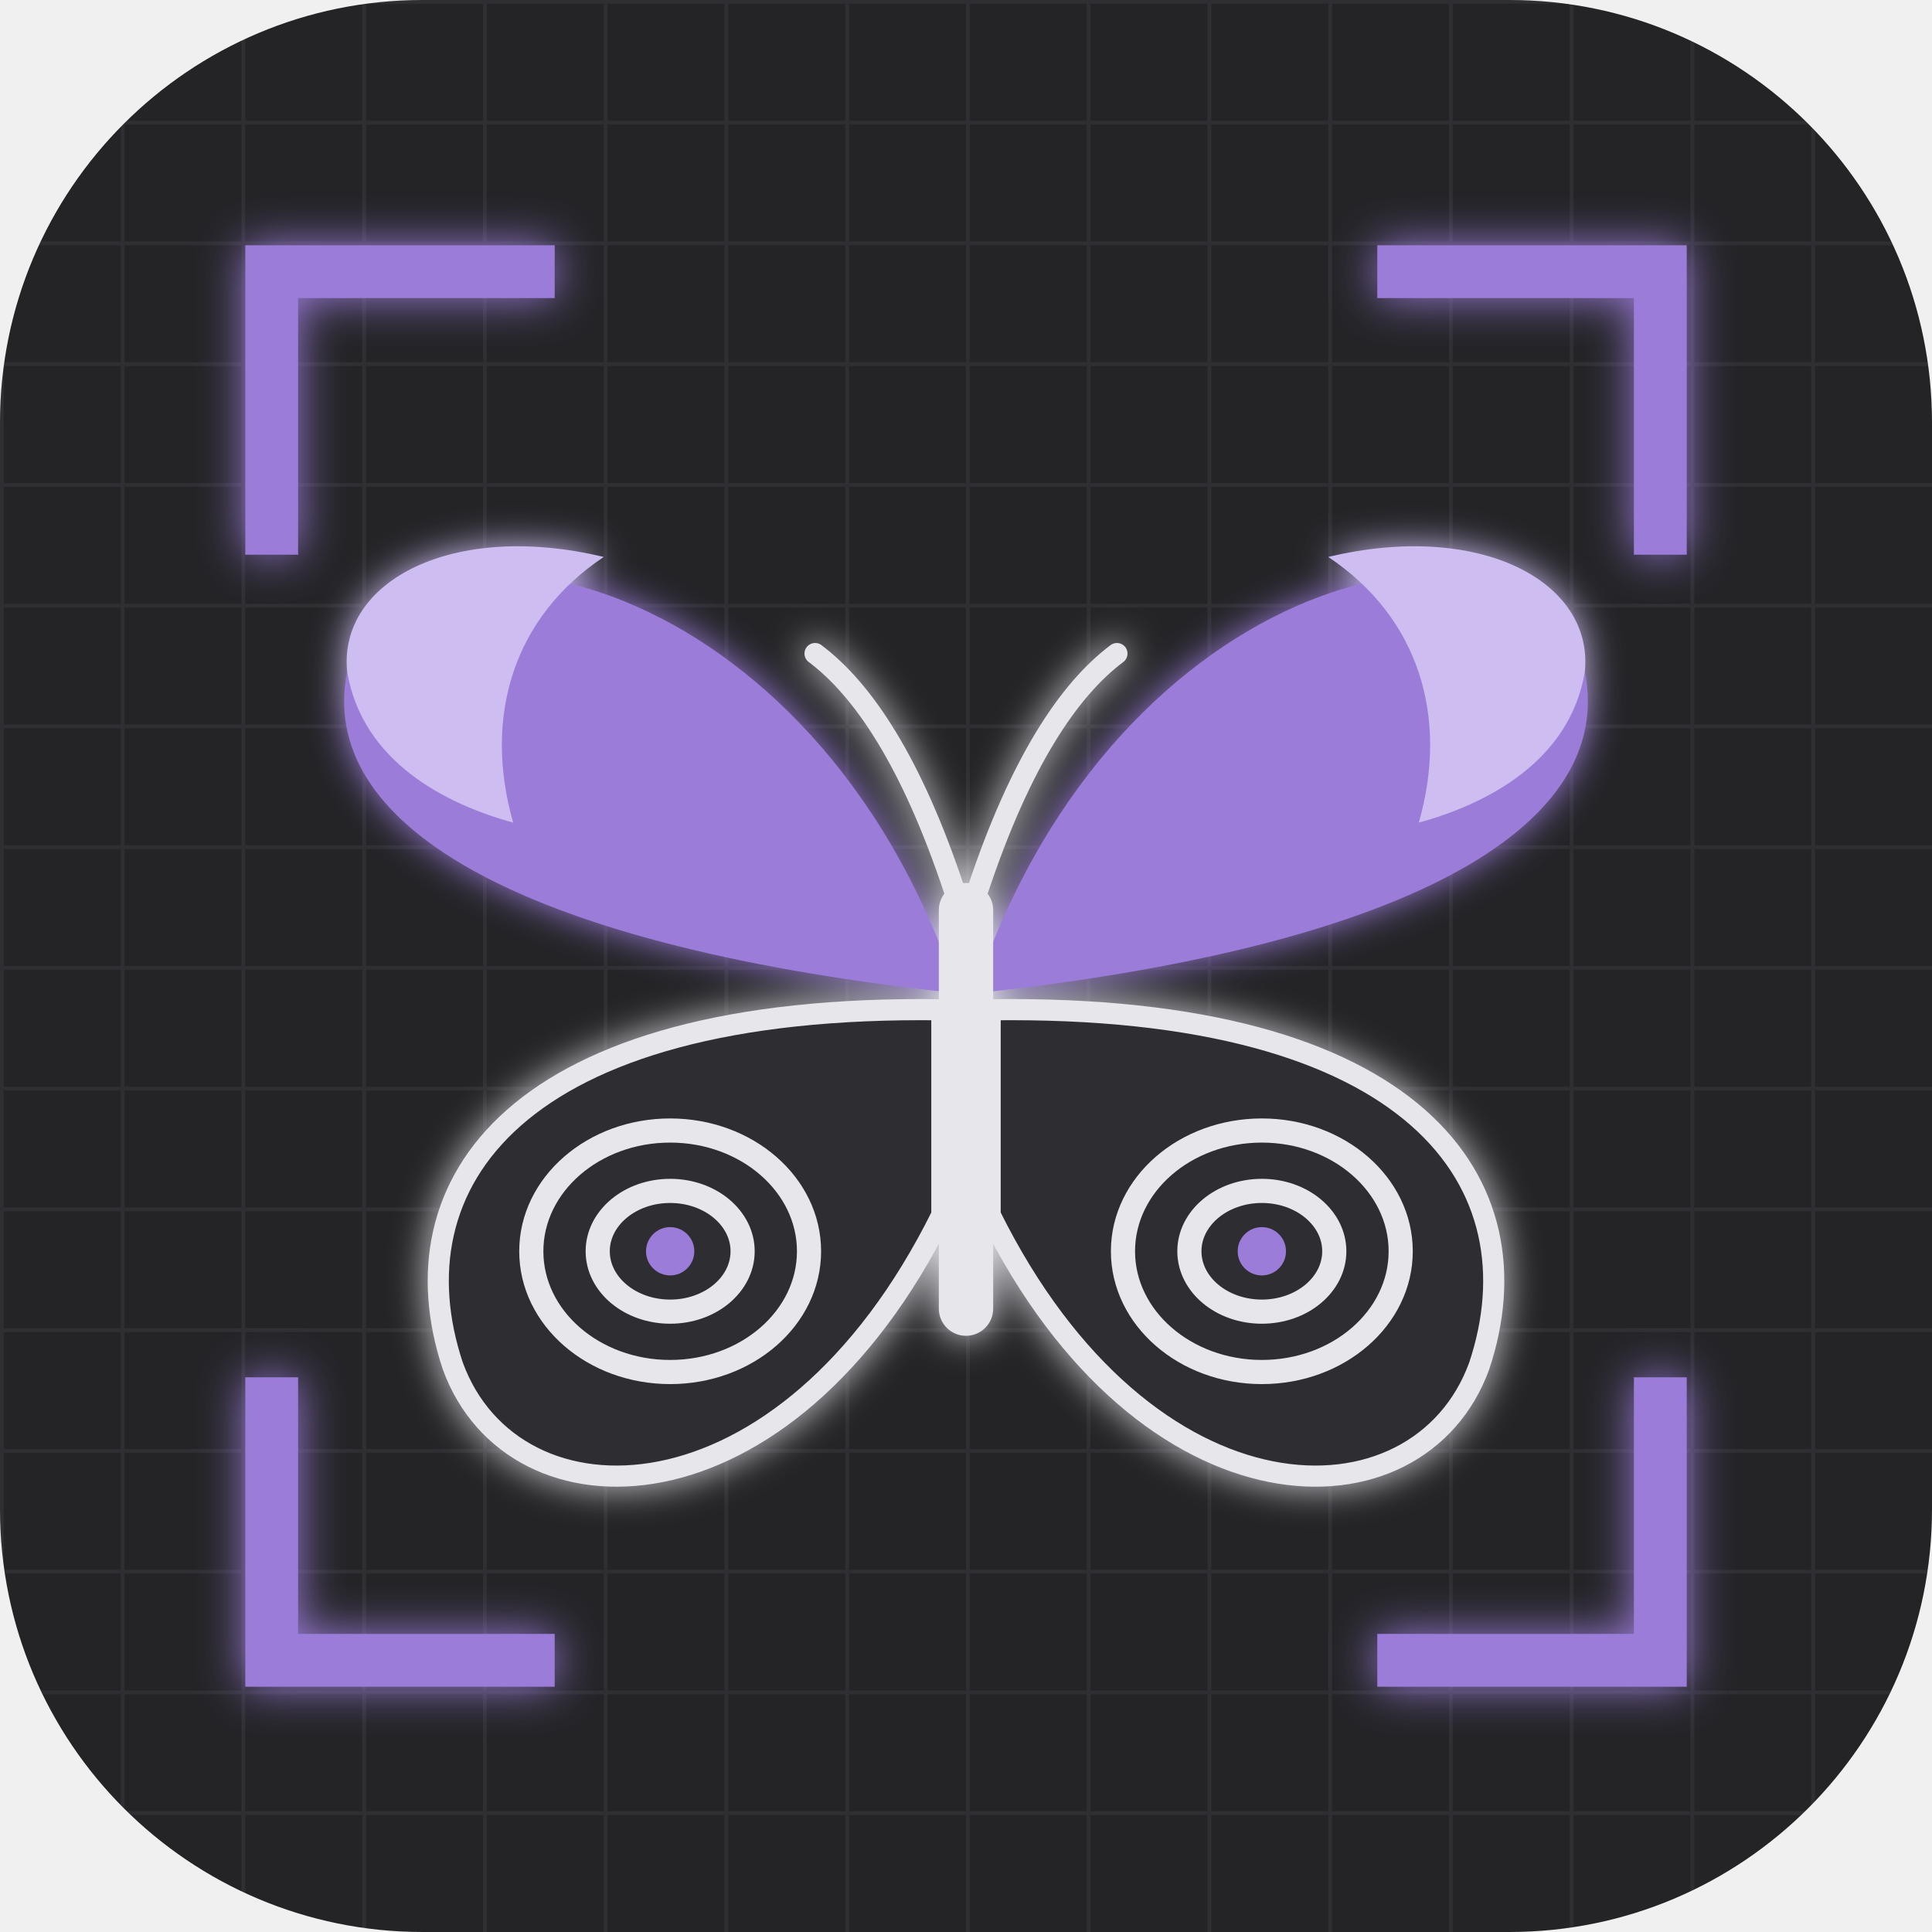
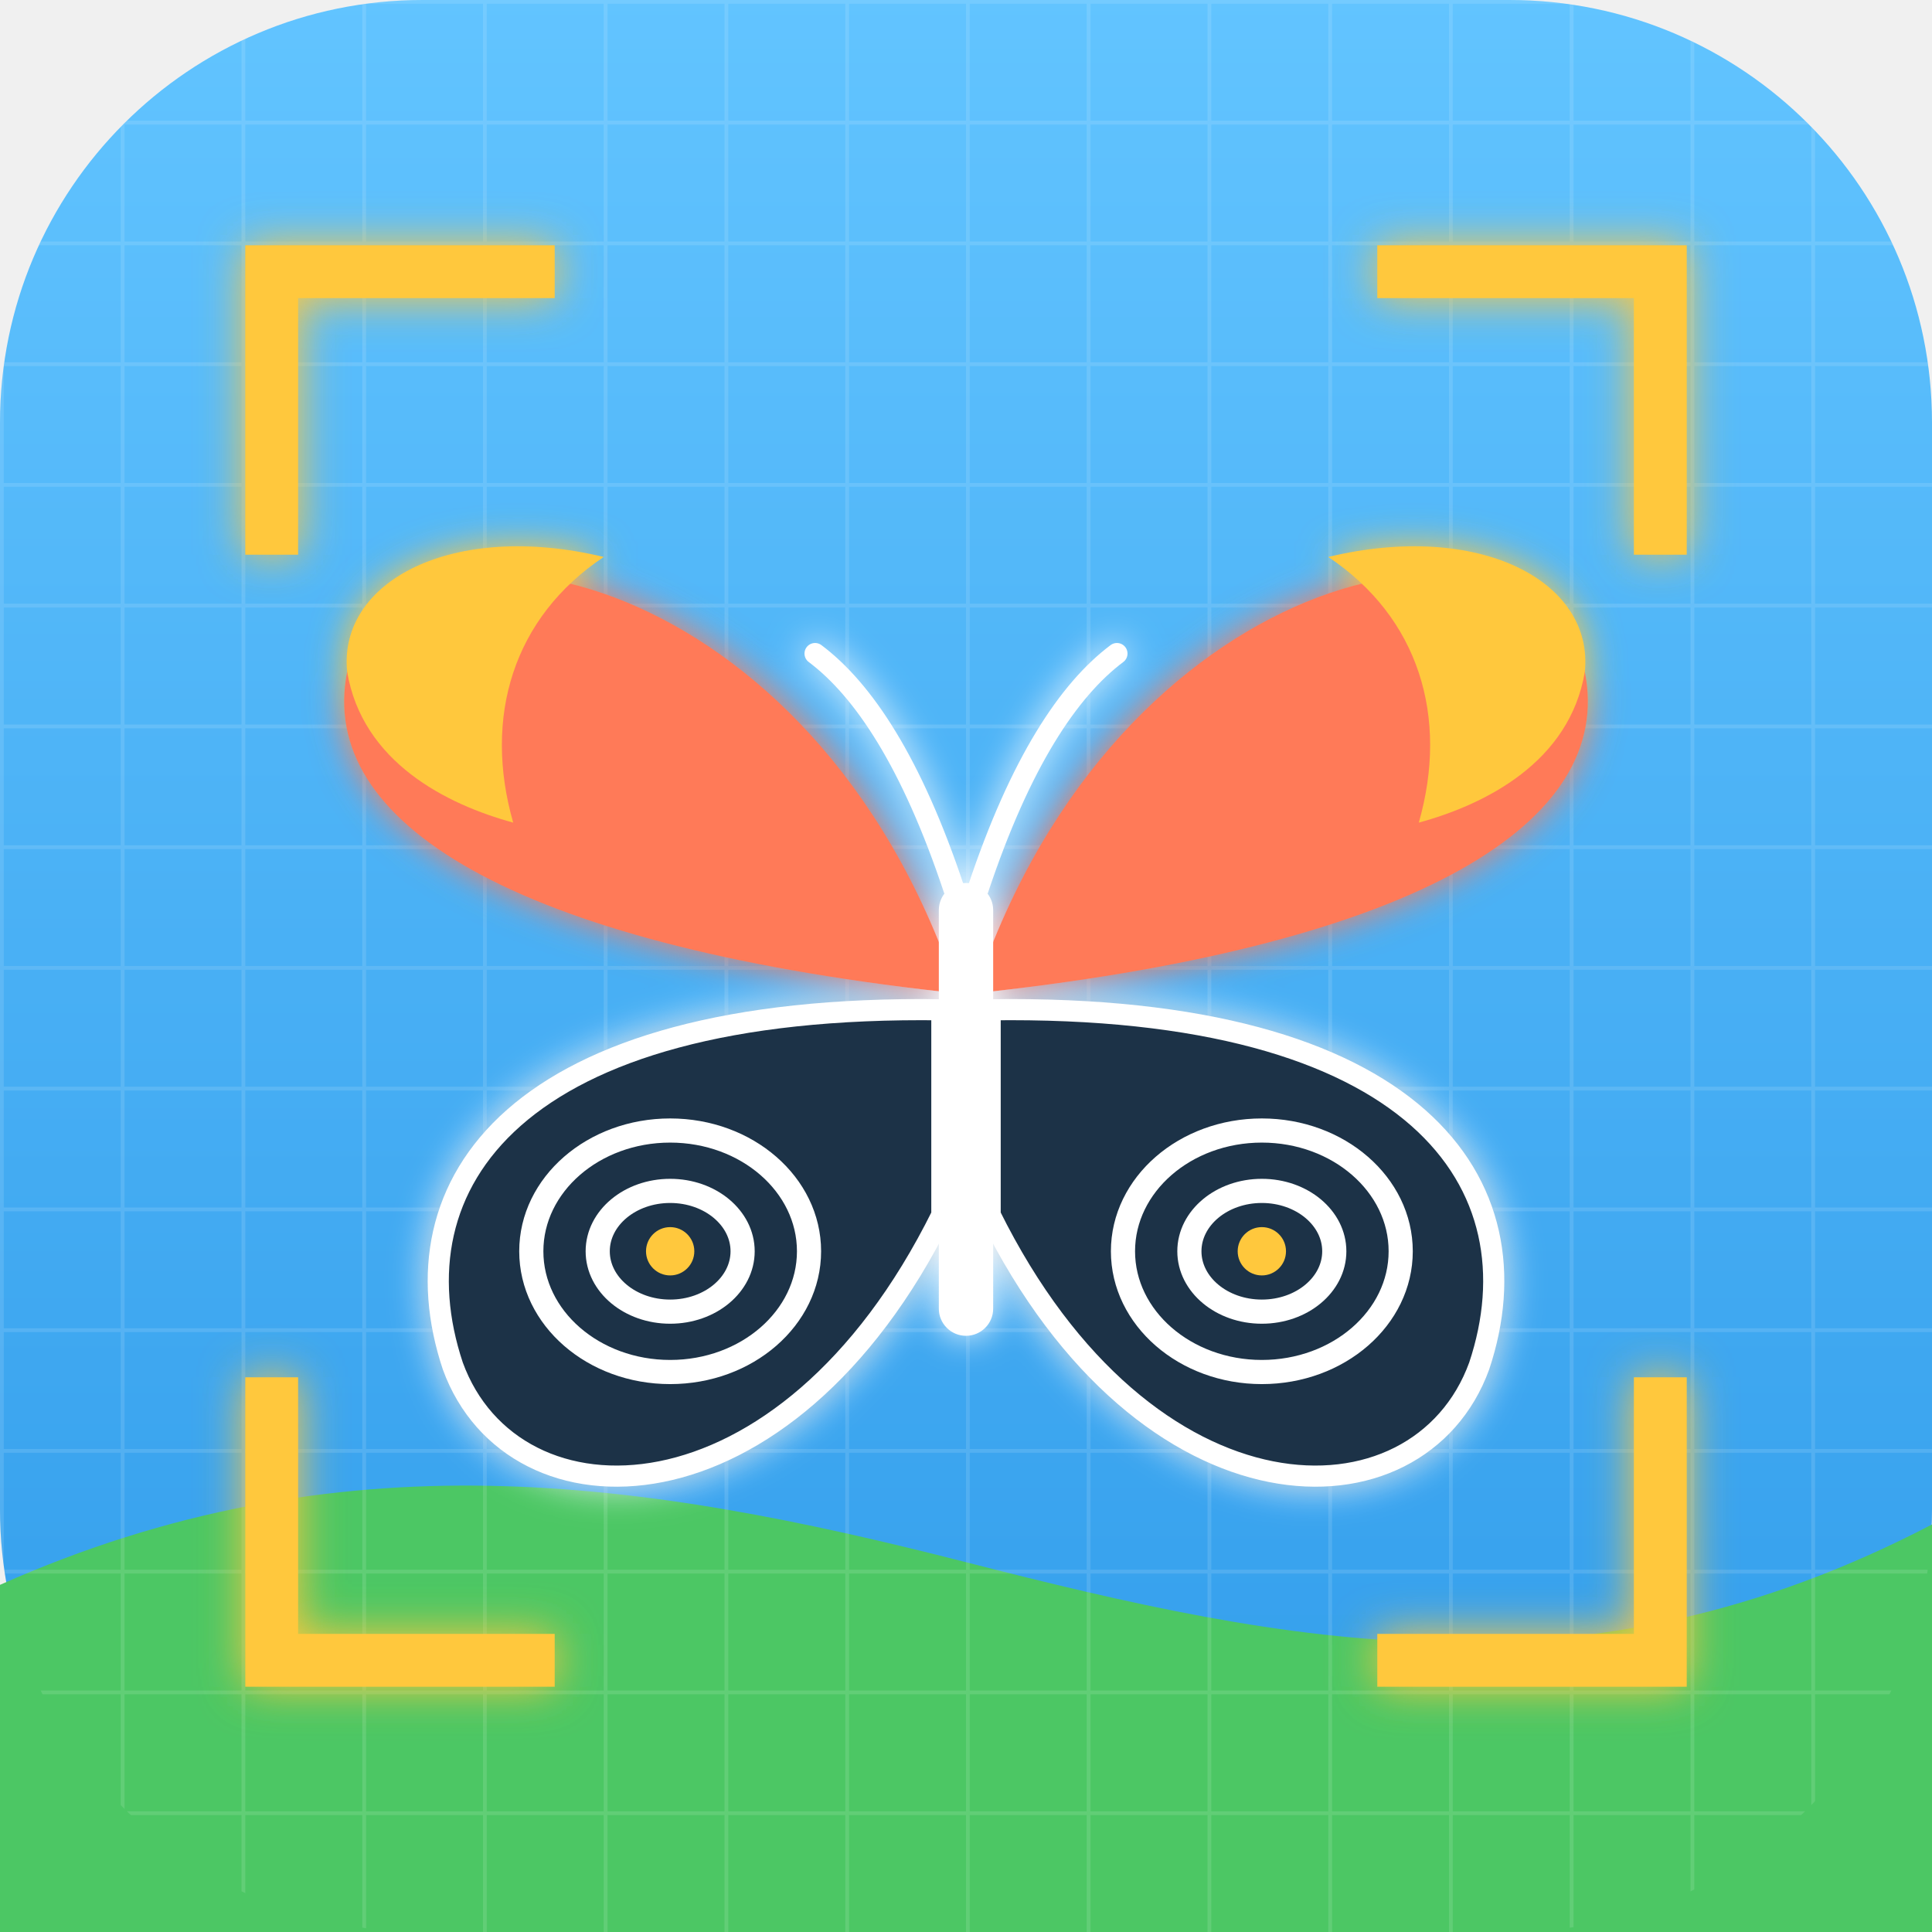
<svg xmlns="http://www.w3.org/2000/svg" viewBox="0 0 512 512">
  <defs>
    <filter id="g" x="-20%" y="-20%" width="140%" height="140%">
      <feGaussianBlur stdDeviation="6" result="b" />
      <feMerge>
        <feMergeNode in="b" />
        <feMergeNode in="SourceGraphic" />
      </feMerge>
    </filter>
+     <linearGradient id="sky" x1="0" y1="0" x2="0" y2="1">
+       <stop offset="0" stop-color="#62C4FF" />
+       <stop offset="1" stop-color="#2F9BEA" />
+     </linearGradient>
    <pattern id="grid" width="32" height="32" patternUnits="userSpaceOnUse">
-       <path d="M32 0H0V32" fill="none" stroke="#E6E6EB" stroke-opacity=".06" stroke-width="2" />
+       <path d="M32 0H0V32" fill="none" stroke="#FFFFFF" stroke-opacity=".12" stroke-width="2" />
    </pattern>
  </defs>
-   <rect width="512" height="512" rx="112" fill="#242427" />
+   <rect width="512" height="512" rx="112" fill="url(#sky)" />
+   <path d="M0 420C90 380 170 392 256 414S420 452 512 404V400 512H0Z" fill="#4CC764" clip-path="inset(0 round 112px)" />
  <rect width="512" height="512" rx="112" fill="url(#grid)" />
-   <g fill="none" stroke="#9B7CD8" stroke-width="14" stroke-linecap="square" filter="url(#g)">
+   <g fill="none" stroke="#FFC83D" stroke-width="14" stroke-linecap="square" filter="url(#g)">
    <path d="M72 140V72h68M372 72h68v68M440 372v68h-68M140 440H72v-68" />
  </g>
  <g transform="translate(256 266) scale(.8)" filter="url(#g)">
-     <path d="M-8-18 C-60-150 -190-170 -205-110 C-215-60 -150-20 -8-4Z" fill="#9B7CD8" />
-     <path d="M8-18 C60-150 190-170 205-110 C215-60 150-20 8-4Z" fill="#9B7CD8" />
-     <path d="M-120-148 C-170-160 -208-140 -205-110 C-200-80 -172-66 -150-60 C-160-95 -150-128 -120-148Z" fill="#CDBDF0" />
-     <path d="M120-148 C170-160 208-140 205-110 C200-80 172-66 150-60 C160-95 150-128 120-148Z" fill="#CDBDF0" />
-     <path d="M-8 2 C-150 0 -190 60 -170 120 C-150 175 -60 175 -8 70Z" fill="#2E2E32" stroke="#E6E6EB" stroke-width="7" />
-     <path d="M8 2 C150 0 190 60 170 120 C150 175 60 175 8 70Z" fill="#2E2E32" stroke="#E6E6EB" stroke-width="7" />
-     <g fill="none" stroke="#E6E6EB" stroke-width="8">
+     <path d="M-8-18 C-60-150 -190-170 -205-110 C-215-60 -150-20 -8-4Z" fill="#FF7A59" />
+     <path d="M8-18 C60-150 190-170 205-110 C215-60 150-20 8-4Z" fill="#FF7A59" />
+     <path d="M-120-148 C-170-160 -208-140 -205-110 C-200-80 -172-66 -150-60 C-160-95 -150-128 -120-148Z" fill="#FFC83D" />
+     <path d="M120-148 C170-160 208-140 205-110 C200-80 172-66 150-60 C160-95 150-128 120-148Z" fill="#FFC83D" />
+     <path d="M-8 2 C-150 0 -190 60 -170 120 C-150 175 -60 175 -8 70Z" fill="#1E3346" stroke="#FFFFFF" stroke-width="7" />
+     <path d="M8 2 C150 0 190 60 170 120 C150 175 60 175 8 70Z" fill="#1E3346" stroke="#FFFFFF" stroke-width="7" />
+     <g fill="none" stroke="#FFFFFF" stroke-width="8">
      <ellipse cx="-98" cy="82" rx="46" ry="40" />
      <ellipse cx="-98" cy="82" rx="24" ry="20" />
      <ellipse cx="98" cy="82" rx="46" ry="40" />
      <ellipse cx="98" cy="82" rx="24" ry="20" />
    </g>
-     <circle cx="-98" cy="82" r="8" fill="#9B7CD8" />
-     <circle cx="98" cy="82" r="8" fill="#9B7CD8" />
-     <rect x="-9" y="-40" width="18" height="150" rx="9" fill="#E6E6EB" />
-     <path d="M-4-38 C-18-80 -34-104 -50-116 M4-38 C18-80 34-104 50-116" stroke="#E6E6EB" stroke-width="7" fill="none" stroke-linecap="round" />
+     <circle cx="-98" cy="82" r="8" fill="#FFC83D" />
+     <circle cx="98" cy="82" r="8" fill="#FFC83D" />
+     <rect x="-9" y="-40" width="18" height="150" rx="9" fill="#FFFFFF" />
+     <path d="M-4-38 C-18-80 -34-104 -50-116 M4-38 C18-80 34-104 50-116" stroke="#FFFFFF" stroke-width="7" fill="none" stroke-linecap="round" />
  </g>
</svg>
